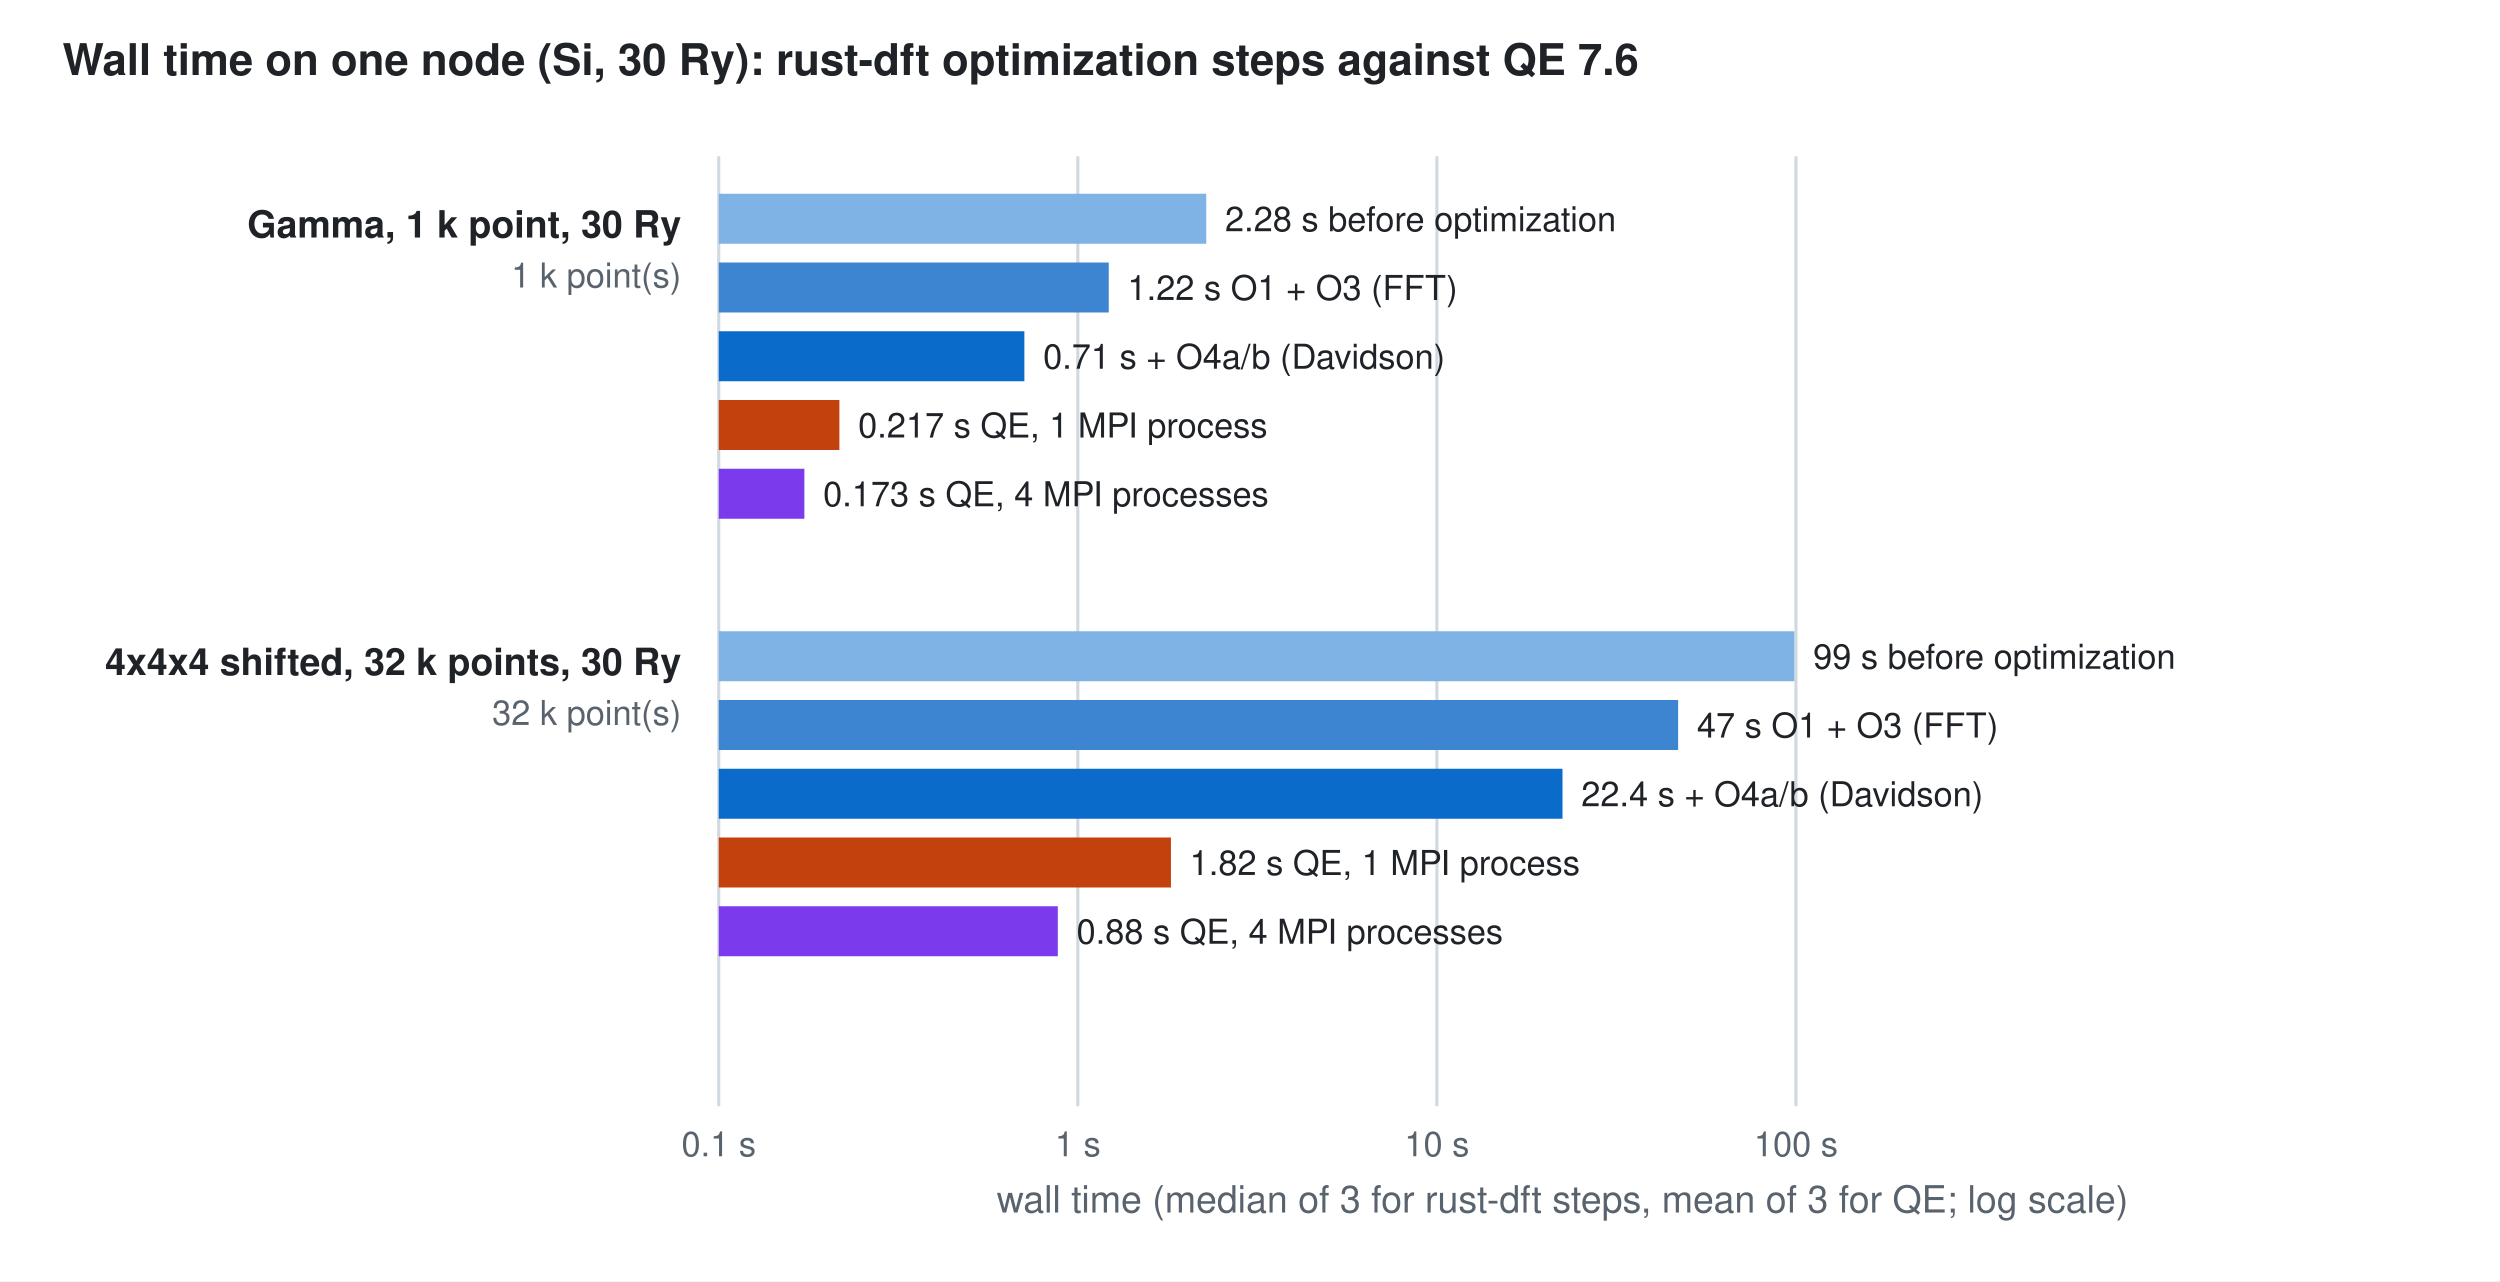
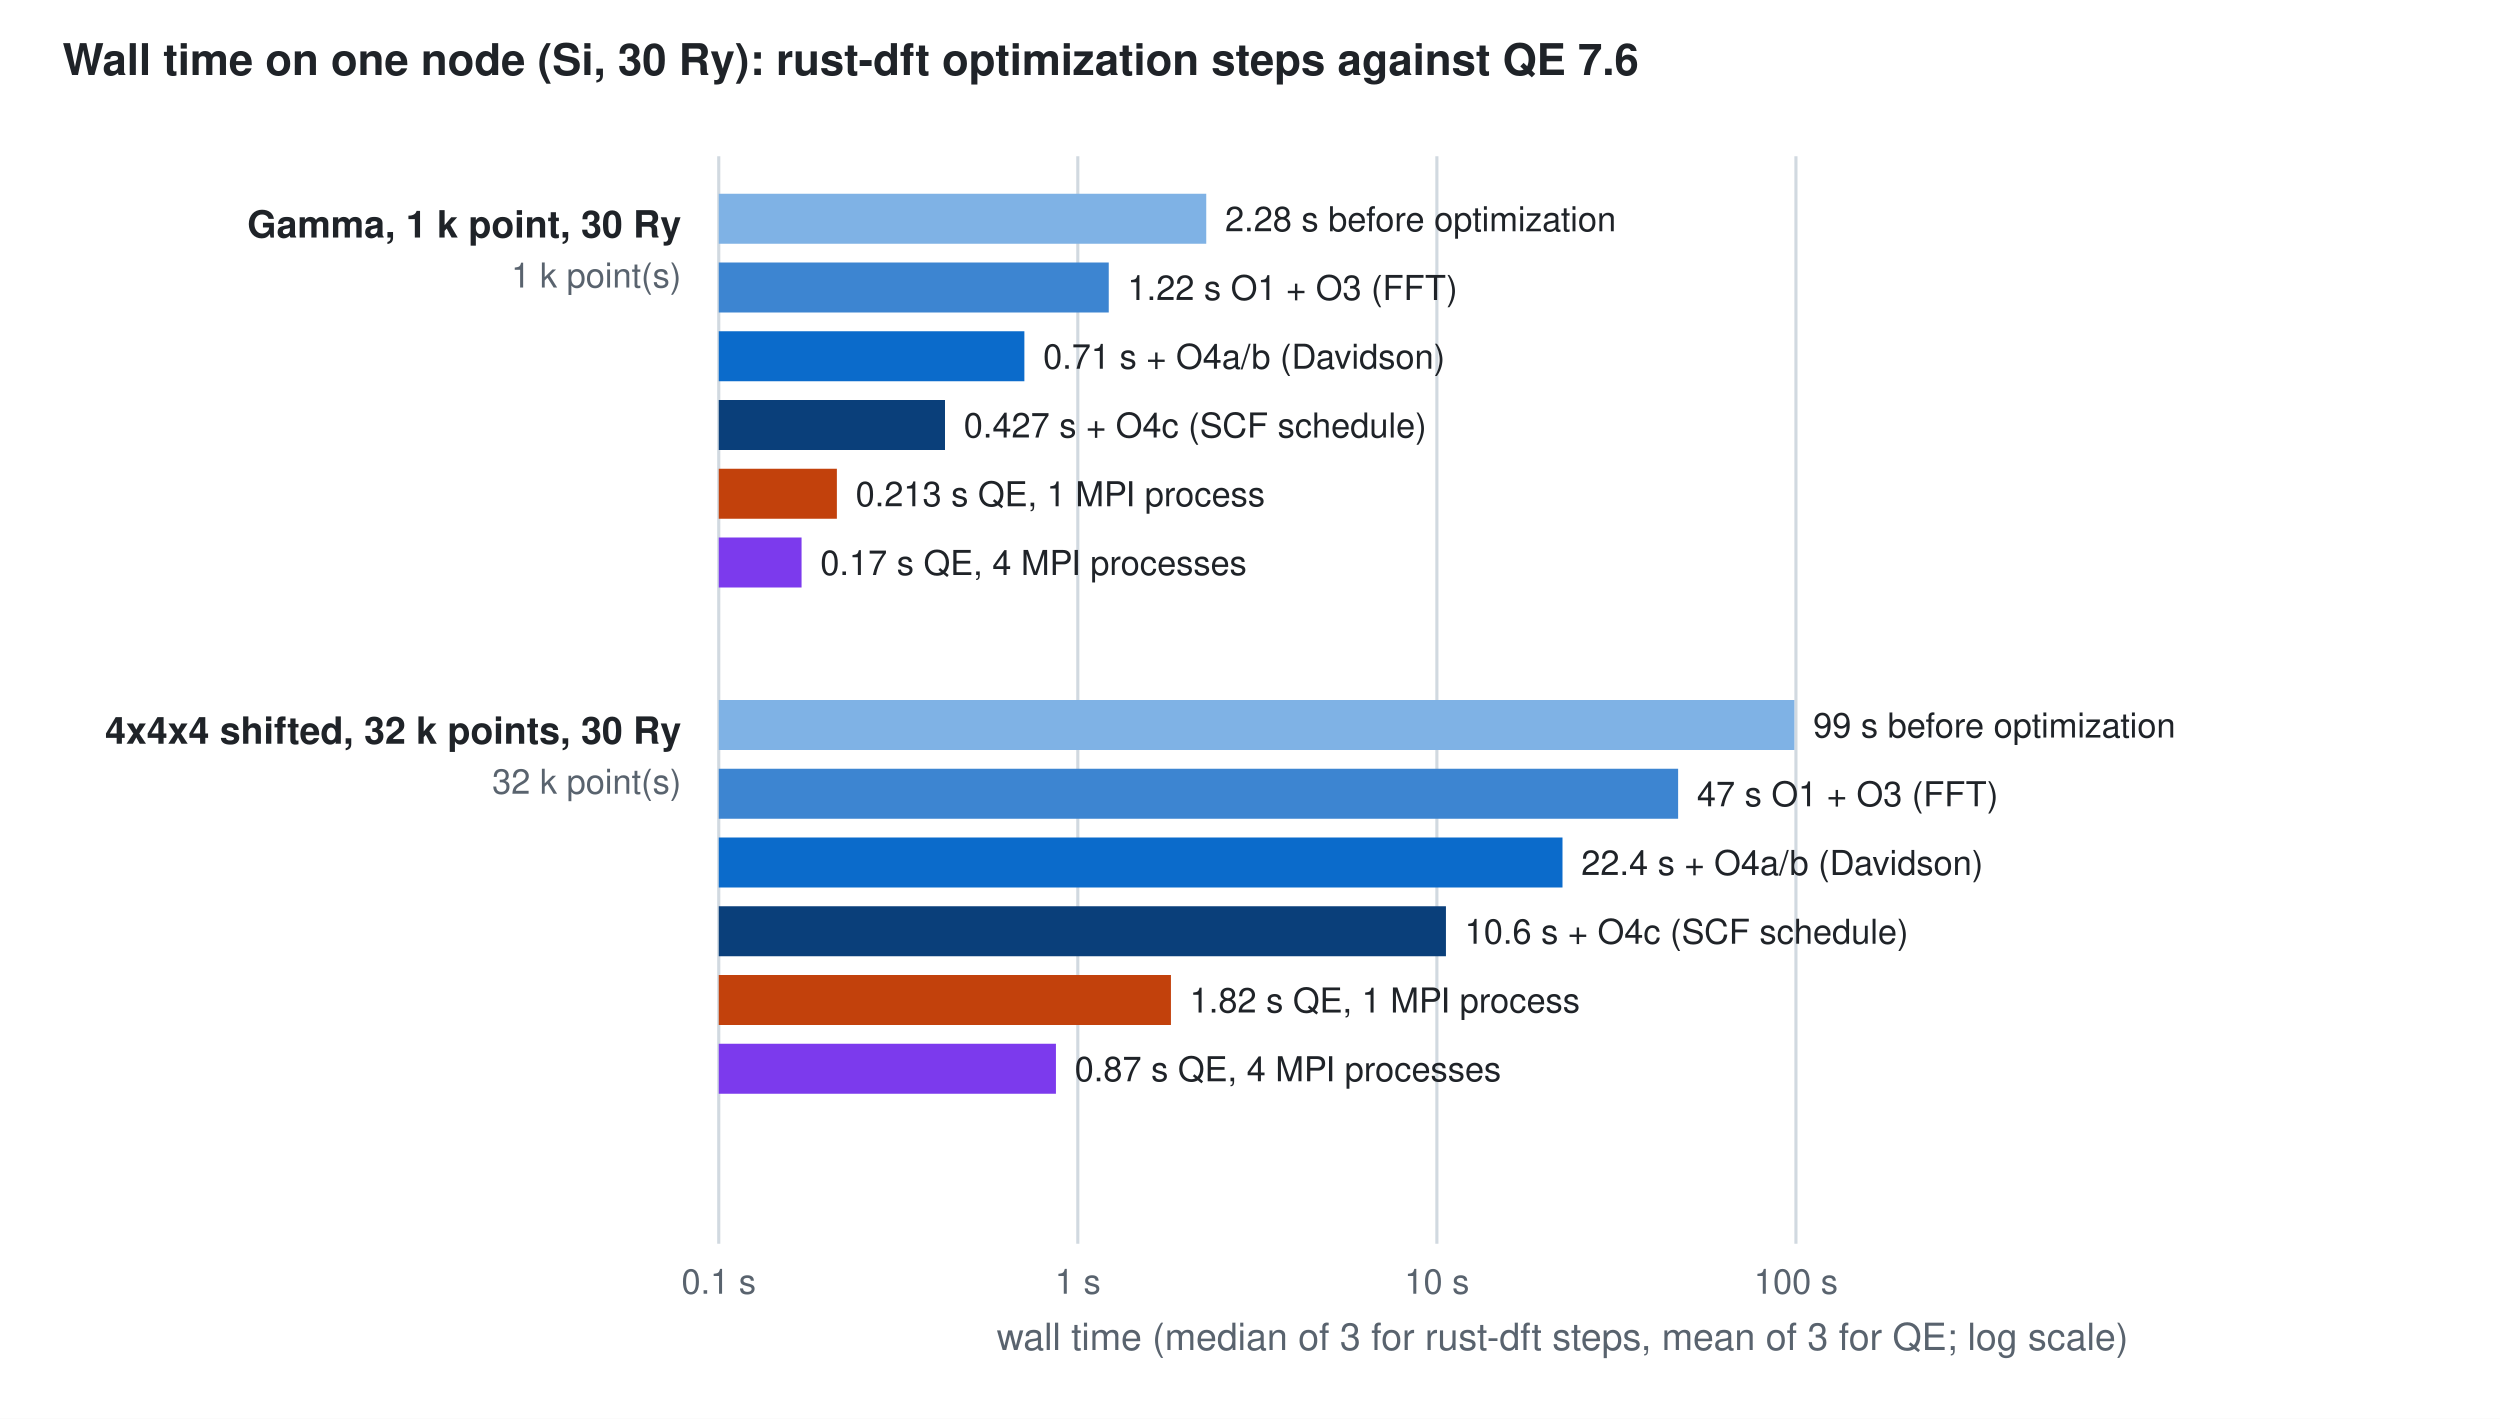
- <svg xmlns="http://www.w3.org/2000/svg" width="800" height="410" viewBox="0 0 800 410" role="img" aria-label="Wall time of rust-dft optimization steps and Quantum ESPRESSO 7.6 on the same node" font-family="Helvetica, Arial, sans-serif" font-size="12">
-   <rect width="800" height="410" fill="#ffffff" />
+ <svg xmlns="http://www.w3.org/2000/svg" width="800" height="454" viewBox="0 0 800 454" role="img" aria-label="Wall time of rust-dft optimization steps and Quantum ESPRESSO 7.6 on the same node" font-family="Helvetica, Arial, sans-serif" font-size="12">
+   <rect width="800" height="454" fill="#ffffff" />
  <text x="20.0" y="24.0" font-size="14" text-anchor="start" fill="#1f2328" font-weight="bold">Wall time on one node (Si, 30 Ry): rust-dft optimization steps against QE 7.6</text>
-   <line x1="230.0" y1="50" x2="230.0" y2="354" stroke="#d1d9e0" />
-   <text x="230.0" y="370.0" font-size="11" text-anchor="middle" fill="#59636e" font-weight="normal">0.1 s</text>
-   <line x1="344.9" y1="50" x2="344.9" y2="354" stroke="#d1d9e0" />
-   <text x="344.9" y="370.0" font-size="11" text-anchor="middle" fill="#59636e" font-weight="normal">1 s</text>
-   <line x1="459.8" y1="50" x2="459.8" y2="354" stroke="#d1d9e0" />
-   <text x="459.8" y="370.0" font-size="11" text-anchor="middle" fill="#59636e" font-weight="normal">10 s</text>
-   <line x1="574.7" y1="50" x2="574.7" y2="354" stroke="#d1d9e0" />
-   <text x="574.7" y="370.0" font-size="11" text-anchor="middle" fill="#59636e" font-weight="normal">100 s</text>
-   <text x="500.0" y="388.0" font-size="12" text-anchor="middle" fill="#59636e" font-weight="normal">wall time (median of 3 for rust-dft steps, mean of 3 for QE; log scale)</text>
+   <line x1="230.0" y1="50" x2="230.0" y2="398" stroke="#d1d9e0" />
+   <text x="230.0" y="414.0" font-size="11" text-anchor="middle" fill="#59636e" font-weight="normal">0.1 s</text>
+   <line x1="344.9" y1="50" x2="344.9" y2="398" stroke="#d1d9e0" />
+   <text x="344.9" y="414.0" font-size="11" text-anchor="middle" fill="#59636e" font-weight="normal">1 s</text>
+   <line x1="459.8" y1="50" x2="459.8" y2="398" stroke="#d1d9e0" />
+   <text x="459.8" y="414.0" font-size="11" text-anchor="middle" fill="#59636e" font-weight="normal">10 s</text>
+   <line x1="574.7" y1="50" x2="574.7" y2="398" stroke="#d1d9e0" />
+   <text x="574.7" y="414.0" font-size="11" text-anchor="middle" fill="#59636e" font-weight="normal">100 s</text>
+   <text x="500.0" y="432.0" font-size="12" text-anchor="middle" fill="#59636e" font-weight="normal">wall time (median of 3 for rust-dft steps, mean of 3 for QE; log scale)</text>
  <text x="218.0" y="76.0" font-size="12" text-anchor="end" fill="#1f2328" font-weight="bold">Gamma, 1 k point, 30 Ry</text>
  <text x="218.0" y="92.0" font-size="11" text-anchor="end" fill="#59636e" font-weight="normal">1 k point(s)</text>
  <rect x="230" y="62" width="156.0" height="16" fill="#7fb2e5" />
  <text x="392.0" y="74.0" font-size="11" text-anchor="start" fill="#1f2328" font-weight="normal">2.28 s  before optimization</text>
  <rect x="230" y="84" width="124.8" height="16" fill="#3d85d1" />
  <text x="360.8" y="96.0" font-size="11" text-anchor="start" fill="#1f2328" font-weight="normal">1.22 s  O1 + O3 (FFT)</text>
  <rect x="230" y="106" width="97.8" height="16" fill="#0b6bcb" />
  <text x="333.8" y="118.0" font-size="11" text-anchor="start" fill="#1f2328" font-weight="normal">0.71 s  + O4a/b (Davidson)</text>
-   <rect x="230" y="128" width="38.6" height="16" fill="#c2410c" />
-   <text x="274.6" y="140.0" font-size="11" text-anchor="start" fill="#1f2328" font-weight="normal">0.217 s  QE, 1 MPI process</text>
-   <rect x="230" y="150" width="27.4" height="16" fill="#7c3aed" />
-   <text x="263.4" y="162.0" font-size="11" text-anchor="start" fill="#1f2328" font-weight="normal">0.173 s  QE, 4 MPI processes</text>
-   <text x="218.0" y="216.0" font-size="12" text-anchor="end" fill="#1f2328" font-weight="bold">4x4x4 shifted, 32 k points, 30 Ry</text>
-   <text x="218.0" y="232.0" font-size="11" text-anchor="end" fill="#59636e" font-weight="normal">32 k point(s)</text>
-   <rect x="230" y="202" width="344.2" height="16" fill="#7fb2e5" />
-   <text x="580.2" y="214.0" font-size="11" text-anchor="start" fill="#1f2328" font-weight="normal">99 s  before optimization</text>
-   <rect x="230" y="224" width="307.0" height="16" fill="#3d85d1" />
-   <text x="543.0" y="236.0" font-size="11" text-anchor="start" fill="#1f2328" font-weight="normal">47 s  O1 + O3 (FFT)</text>
-   <rect x="230" y="246" width="270.0" height="16" fill="#0b6bcb" />
-   <text x="506.0" y="258.0" font-size="11" text-anchor="start" fill="#1f2328" font-weight="normal">22.4 s  + O4a/b (Davidson)</text>
-   <rect x="230" y="268" width="144.7" height="16" fill="#c2410c" />
-   <text x="380.7" y="280.0" font-size="11" text-anchor="start" fill="#1f2328" font-weight="normal">1.82 s  QE, 1 MPI process</text>
-   <rect x="230" y="290" width="108.5" height="16" fill="#7c3aed" />
-   <text x="344.5" y="302.0" font-size="11" text-anchor="start" fill="#1f2328" font-weight="normal">0.88 s  QE, 4 MPI processes</text>
+   <rect x="230" y="128" width="72.4" height="16" fill="#0a3f7a" />
+   <text x="308.4" y="140.0" font-size="11" text-anchor="start" fill="#1f2328" font-weight="normal">0.427 s  + O4c (SCF schedule)</text>
+   <rect x="230" y="150" width="37.8" height="16" fill="#c2410c" />
+   <text x="273.8" y="162.0" font-size="11" text-anchor="start" fill="#1f2328" font-weight="normal">0.213 s  QE, 1 MPI process</text>
+   <rect x="230" y="172" width="26.5" height="16" fill="#7c3aed" />
+   <text x="262.5" y="184.0" font-size="11" text-anchor="start" fill="#1f2328" font-weight="normal">0.17 s  QE, 4 MPI processes</text>
+   <text x="218.0" y="238.0" font-size="12" text-anchor="end" fill="#1f2328" font-weight="bold">4x4x4 shifted, 32 k points, 30 Ry</text>
+   <text x="218.0" y="254.0" font-size="11" text-anchor="end" fill="#59636e" font-weight="normal">32 k point(s)</text>
+   <rect x="230" y="224" width="344.2" height="16" fill="#7fb2e5" />
+   <text x="580.2" y="236.0" font-size="11" text-anchor="start" fill="#1f2328" font-weight="normal">99 s  before optimization</text>
+   <rect x="230" y="246" width="307.0" height="16" fill="#3d85d1" />
+   <text x="543.0" y="258.0" font-size="11" text-anchor="start" fill="#1f2328" font-weight="normal">47 s  O1 + O3 (FFT)</text>
+   <rect x="230" y="268" width="270.0" height="16" fill="#0b6bcb" />
+   <text x="506.0" y="280.0" font-size="11" text-anchor="start" fill="#1f2328" font-weight="normal">22.4 s  + O4a/b (Davidson)</text>
+   <rect x="230" y="290" width="232.7" height="16" fill="#0a3f7a" />
+   <text x="468.7" y="302.0" font-size="11" text-anchor="start" fill="#1f2328" font-weight="normal">10.6 s  + O4c (SCF schedule)</text>
+   <rect x="230" y="312" width="144.7" height="16" fill="#c2410c" />
+   <text x="380.7" y="324.0" font-size="11" text-anchor="start" fill="#1f2328" font-weight="normal">1.82 s  QE, 1 MPI process</text>
+   <rect x="230" y="334" width="107.9" height="16" fill="#7c3aed" />
+   <text x="343.9" y="346.0" font-size="11" text-anchor="start" fill="#1f2328" font-weight="normal">0.87 s  QE, 4 MPI processes</text>
</svg>
